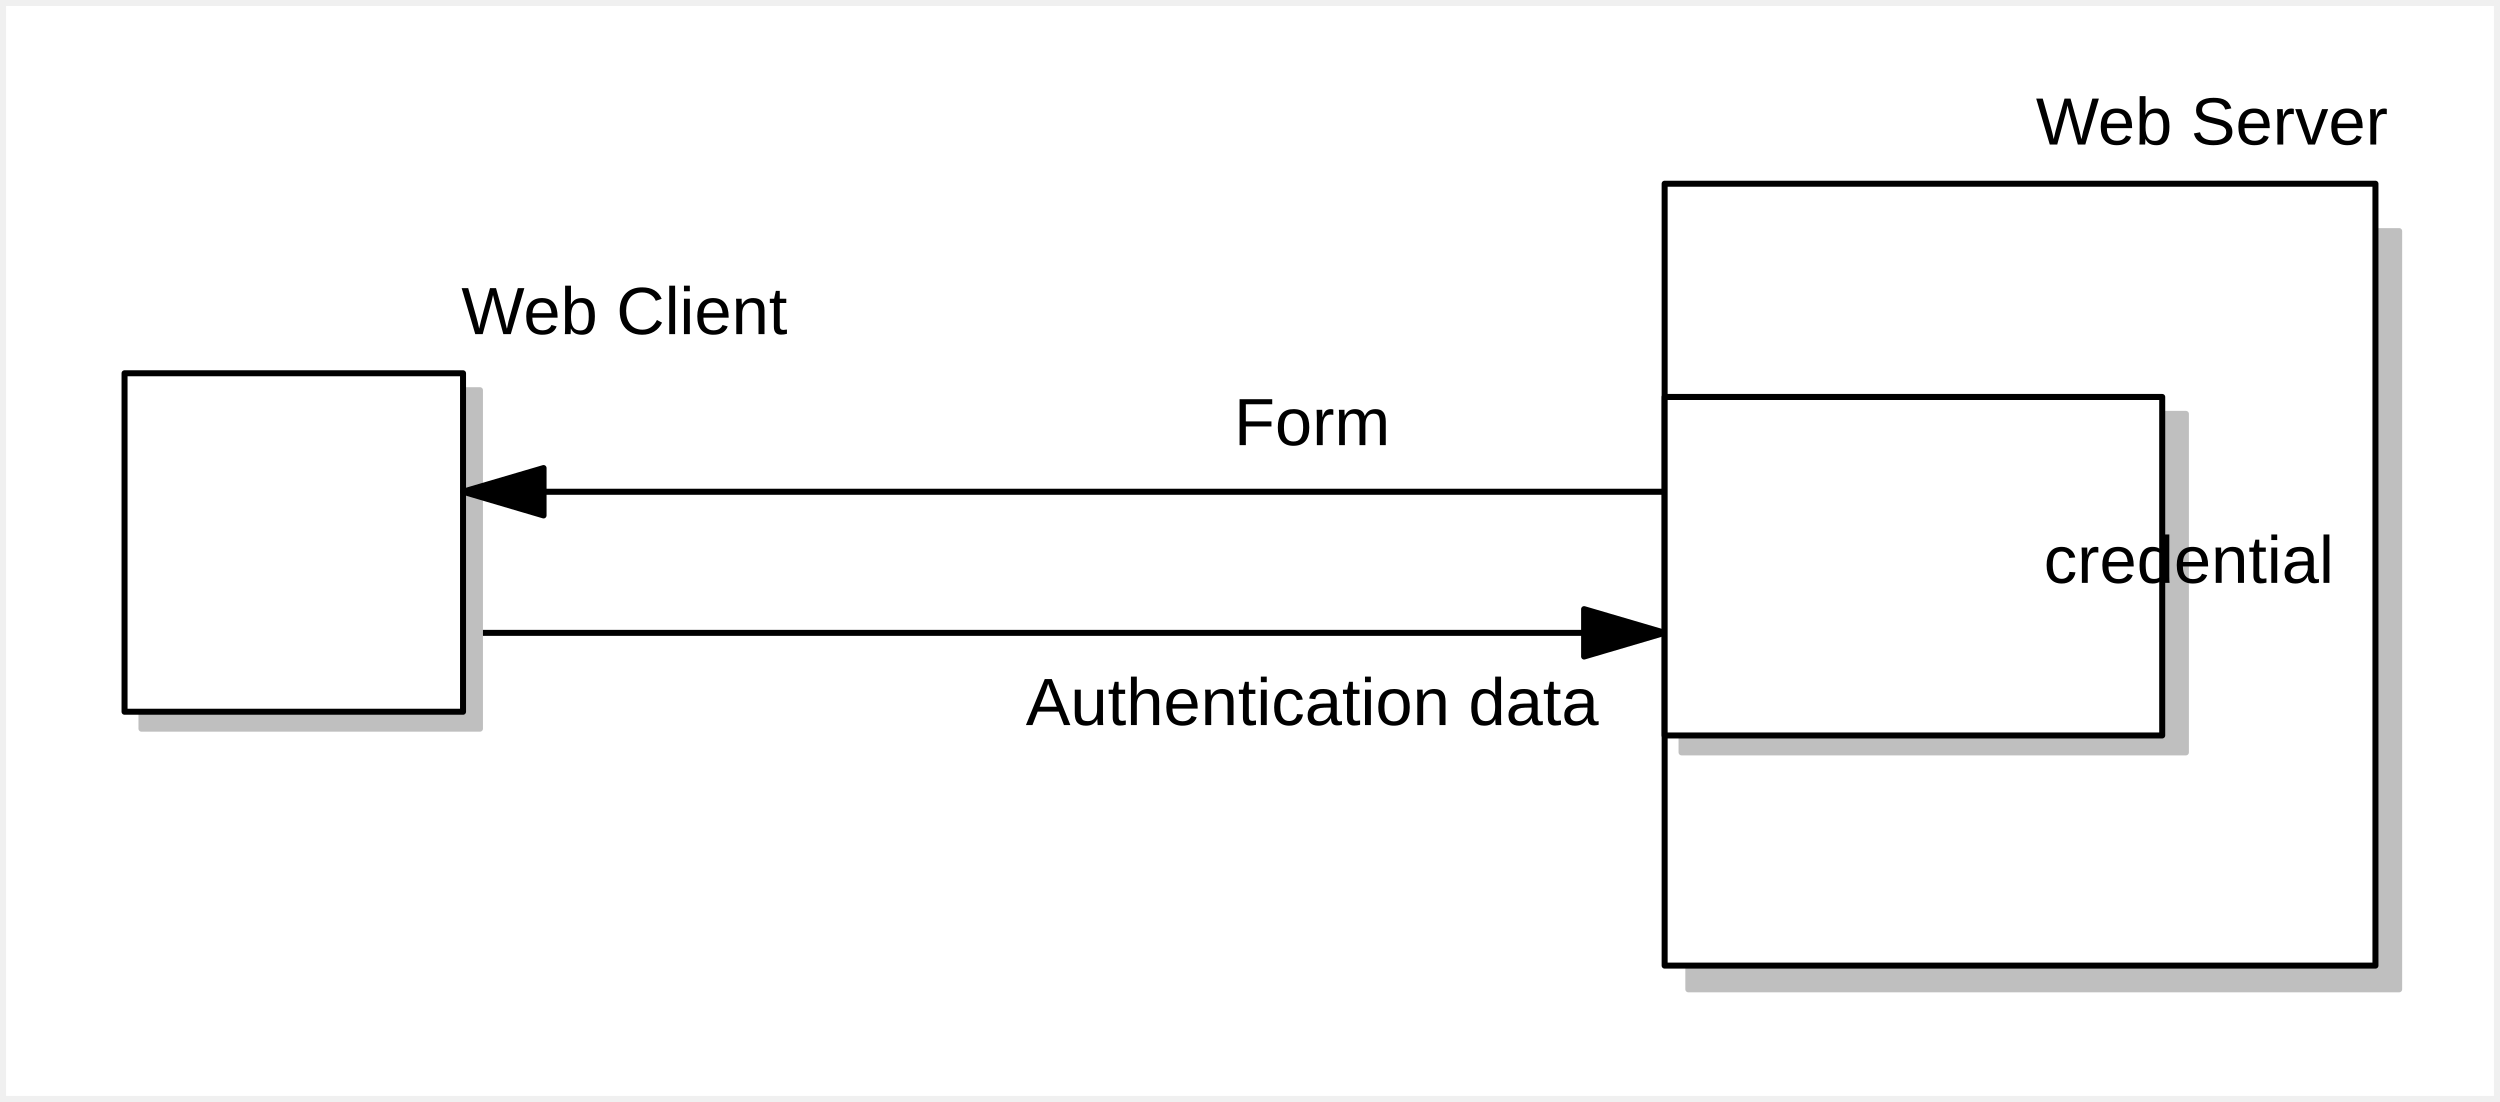
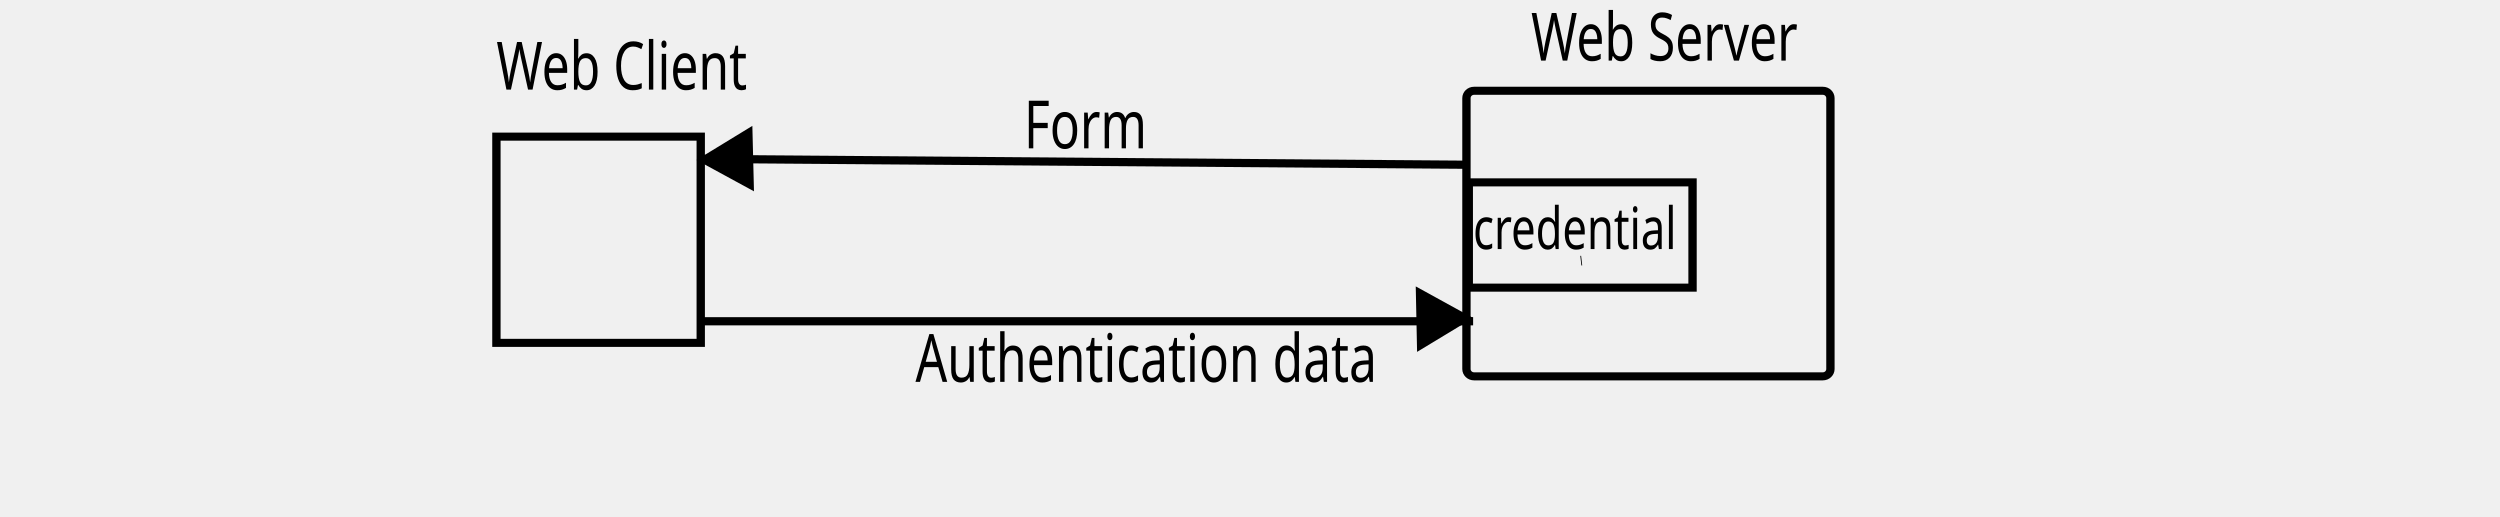
- <svg xmlns="http://www.w3.org/2000/svg" xmlns:ns1="http://schemas.microsoft.com/visio/2003/SVGExtensions/" xmlns:xlink="http://www.w3.org/1999/xlink" width="4.154in" height="1.831in" viewBox="0 0 299.078 131.834" xml:space="preserve" color-interpolation-filters="sRGB" class="st9">
-   <ns1:documentProperties ns1:langID="1040" ns1:metric="true" ns1:viewMarkup="false">
-     <ns1:userDefs>
-       <ns1:ud ns1:nameU="MBSAAddinOutlineVisible" ns1:prompt="" ns1:val="VT0(1):26" />
-     </ns1:userDefs>
-   </ns1:documentProperties>
-   <style type="text/css">
- 	
- 		.st1 {fill:#ffffff;stroke:none;stroke-linecap:round;stroke-linejoin:round;stroke-width:0.72}
- 		.st2 {fill:#bfbfbf;stroke:#bfbfbf;stroke-linecap:round;stroke-linejoin:round;stroke-width:0.72}
- 		.st3 {marker-end:url(#mrkr13-10);stroke:#000000;stroke-linecap:round;stroke-linejoin:round;stroke-width:0.72}
- 		.st4 {fill:#000000;fill-opacity:1;stroke:#000000;stroke-opacity:1;stroke-width:0.222}
- 		.st5 {fill:#000000;stroke:#000000;stroke-linecap:round;stroke-linejoin:round;stroke-width:0.72}
- 		.st6 {fill:#ffffff;stroke:#000000;stroke-linecap:round;stroke-linejoin:round;stroke-width:0.72}
- 		.st7 {fill:none;stroke:none;stroke-linecap:round;stroke-linejoin:round;stroke-width:0.72}
- 		.st8 {fill:#000000;font-family:Arial;font-size:0.667em}
- 		.st9 {fill:none;fill-rule:evenodd;font-size:12;overflow:visible;stroke-linecap:square;stroke-miterlimit:3}
- 	
- 	</style>
-   <defs id="Markers">
-     <g id="lend13">
-       <path d="M 3 1 L -0 0 L 3 -1 L 3 1 " style="stroke:none" />
-     </g>
-     <marker id="mrkr13-10" class="st4" ns1:arrowType="13" ns1:arrowSize="2" ns1:setback="13.5" refX="-13.5" orient="auto" markerUnits="strokeWidth">
-       <use xlink:href="#lend13" transform="scale(-4.5,-4.5) " />
-     </marker>
-   </defs>
-   <g ns1:mID="0" ns1:index="1" ns1:groupContext="foregroundPage">
-     <ns1:pageProperties ns1:drawingScale="0.0393701" ns1:pageScale="0.0393701" ns1:drawingUnits="24" ns1:shadowOffsetX="8.50394" ns1:shadowOffsetY="-8.50394" />
-     <g id="shape139-1" ns1:mID="139" ns1:groupContext="shape" transform="translate(0.72,-0.72)">
-       <rect x="0" y="1.44" width="297.638" height="130.394" class="st1" />
-     </g>
-     <g id="shape1-3" ns1:mID="1" ns1:groupContext="shape" transform="translate(201.98,-13.4759)">
-       <rect x="0" y="41.125" width="85.039" height="90.709" class="st2" />
-     </g>
-     <g id="shape110-5" ns1:mID="110" ns1:groupContext="shape" transform="translate(55.3882,207.544) scale(1,-1)">
-       <path d="M0 131.83 L134.04 131.83" class="st3" />
-     </g>
-     <g id="shape128-11" ns1:mID="128" ns1:groupContext="shape" transform="translate(321.341,72.8759) rotate(90)">
-       <path d="M5.67 131.83 L0 131.83 L2.83 122.2 L5.67 131.83 Z" class="st5" />
-     </g>
-     <g id="shape4-13" ns1:mID="4" ns1:groupContext="shape" transform="translate(199.145,-16.3106)">
-       <rect x="0" y="38.29" width="85.039" height="93.543" class="st6" />
-     </g>
-     <g id="shape138-15" ns1:mID="138" ns1:groupContext="shape" transform="translate(6.38929,-87.1767)">
-       <ns1:textBlock ns1:margins="rect(4,4,4,4)" ns1:tabSpace="42.5197" />
-       <ns1:textRect cx="28.346" cy="124.747" width="56.7" height="14.173" />
-       <rect x="0" y="117.66" width="56.693" height="14.173" class="st7" />
-       <text x="8.78" y="127.15" class="st8" ns1:langID="1040">
-         <ns1:paragraph ns1:horizAlign="1" />
-         <ns1:tabList />Web Client</text>
-     </g>
-     <g id="shape2-18" ns1:mID="2" ns1:groupContext="shape" transform="translate(16.918,-44.657)">
-       <rect x="0" y="91.339" width="40.495" height="40.495" class="st2" />
-     </g>
-     <g id="shape3-20" ns1:mID="3" ns1:groupContext="shape" transform="translate(14.8932,-46.6818)">
-       <rect x="0" y="91.339" width="40.495" height="40.495" class="st6" />
-     </g>
-     <g id="shape5-22" ns1:mID="5" ns1:groupContext="shape" transform="translate(196.311,-109.854)">
-       <ns1:textBlock ns1:margins="rect(4,4,4,4)" ns1:tabSpace="42.5197" />
-       <ns1:textRect cx="28.346" cy="124.747" width="56.7" height="14.173" />
-       <rect x="0" y="117.66" width="56.693" height="14.173" class="st7" />
-       <text x="7.23" y="127.15" class="st8" ns1:langID="1040">
-         <ns1:paragraph ns1:horizAlign="1" />
-         <ns1:tabList />Web Server</text>
-     </g>
-     <g id="shape6-25" ns1:mID="6" ns1:groupContext="shape" transform="translate(74.4208,-40.2775)">
-       <ns1:textBlock ns1:margins="rect(4,4,4,4)" ns1:tabSpace="42.5197" />
-       <ns1:textRect cx="42.52" cy="124.62" width="85.04" height="14.428" />
-       <rect x="0" y="117.405" width="85.039" height="14.428" class="st7" />
-       <text x="8.27" y="127.02" class="st8" ns1:langID="1040">
-         <ns1:paragraph ns1:horizAlign="1" />
-         <ns1:tabList />Authentication data</text>
-     </g>
-     <g id="shape7-28" ns1:mID="7" ns1:groupContext="shape" transform="translate(74.4208,-73.0035)">
-       <ns1:textBlock ns1:margins="rect(4,4,4,4)" ns1:tabSpace="42.5197" />
-       <ns1:textRect cx="42.52" cy="123.857" width="85.04" height="15.954" />
-       <rect x="0" y="115.879" width="85.039" height="15.954" class="st7" />
-       <text x="33.19" y="126.26" class="st8" ns1:langID="1040">
-         <ns1:paragraph ns1:horizAlign="1" />
-         <ns1:tabList />Form</text>
-     </g>
-     <g id="shape140-31" ns1:mID="140" ns1:groupContext="shape" transform="translate(199.145,190.664) rotate(180)">
-       <path d="M0 131.83 L134.04 131.83" class="st3" />
-     </g>
-     <g id="shape141-36" ns1:mID="141" ns1:groupContext="shape" transform="translate(-66.8077,55.9956) rotate(-90) scale(-1,1)">
-       <path d="M5.67 131.83 L0 131.83 L2.83 122.2 L5.67 131.83 Z" class="st5" />
-     </g>
-     <g id="shape143-38" ns1:mID="143" ns1:groupContext="shape" transform="translate(201.17,-41.8224)">
-       <rect x="0" y="91.339" width="60.337" height="40.495" class="st2" />
-     </g>
-     <g id="shape144-40" ns1:mID="144" ns1:groupContext="shape" transform="translate(199.145,-43.8471)">
-       <rect x="0" y="91.339" width="59.528" height="40.495" class="st6" />
-     </g>
-     <g id="shape142-42" ns1:mID="142" ns1:groupContext="shape" transform="translate(193.476,-57.4129)">
-       <ns1:textBlock ns1:margins="rect(4,4,4,4)" ns1:tabSpace="42.5197" />
-       <ns1:textRect cx="28.346" cy="124.747" width="56.7" height="14.173" />
-       <rect x="0" y="117.66" width="56.693" height="14.173" class="st7" />
-       <text x="11" y="127.15" class="st8" ns1:langID="1040">
-         <ns1:paragraph ns1:horizAlign="1" />
-         <ns1:tabList />credential</text>
-     </g>
+ <svg xmlns="http://www.w3.org/2000/svg" xmlns:ns1="https://boxy-svg.com" viewBox="0 0 300 62">
+   <g transform="matrix(0.1, 0, 0, -0.096719, -2.788321, 49.15762)" fill="#000000" stroke="none" style="">
+     <text transform="matrix(1.037069, 0, 0, -1.437213, -152.1638, 1023.924)" style="font-family: &quot;Roboto Slab&quot;; font-size: 57.552px; line-height: 55.663px; white-space: pre;" x="748.021" y="436.127">Web Client</text>
+     <text transform="matrix(1.03707, 0, 0, -1.43721, 1089.444, 1059.894)" style="font-family: &quot;Courier Prime&quot;; font-size: 57.552px; line-height: 69.062px; white-space: pre;" x="748.021" y="436.127">Web Server</text>
+     <rect x="623.58" y="-338.728" width="245.187" height="255.873" style="fill: none; stroke: rgb(0, 0, 0); paint-order: stroke; stroke-width: 10px;" transform="matrix(1, 0, 0, -1, 0, 0)" />
+     <rect x="1787.619" y="-395.61" width="436.777" height="354.287" rx="9.073" ry="9.073" style="stroke-width: 10px; fill: none; stroke: rgb(0, 0, 0);" transform="matrix(1, 0, 0, -1, 0, 0)" />
+     <rect x="1790.414" y="-281.984" width="268.517" height="130.612" style="fill: none; stroke: rgb(0, 0, 0); paint-order: stroke; stroke-width: 10px;" transform="matrix(1, 0, 0, -1, 0, 0)" />
+     <text transform="matrix(1.03707, 0, 0, -1.43721, 350.7009, 661.2986)" style="font-family: &quot;Courier Prime&quot;; font-size: 57.552px; line-height: 69.062px; white-space: pre;" x="748.021" y="436.127">Authentication data</text>
+     <text x="988.089" y="64.615" style="white-space: pre; fill: rgb(51, 51, 51); font-family: &quot;Roboto Slab&quot;; font-size: 28px;">
+ </text>
+     <text transform="matrix(1.03707, 0, 0, -1.43721, 1019.875, 826.0209)" style="font-family: &quot;Courier Prime&quot;; font-size: 50.358px; line-height: 69.062px; white-space: pre;" x="748.021" y="436.127">credential</text>
+     <text x="1462.962" y="274.363" style="white-space: pre; fill: rgb(51, 51, 51); font-family: &quot;Roboto Slab&quot;; font-size: 28px;">
+ </text>
+     <text transform="matrix(1.03707, 0, 0, -1.43721, 480.929, 950.9872)" style="font-family: &quot;Courier Prime&quot;; font-size: 57.552px; line-height: 69.062px; white-space: pre;" x="748.021" y="436.127">Form</text>
+     <text x="1231.882" y="401.466" style="white-space: pre; fill: rgb(51, 51, 51); font-family: &quot;Roboto Slab&quot;; font-size: 28px;">
+ </text>
+     <text style="fill: rgb(51, 51, 51); font-family: &quot;Courier Prime&quot;; font-size: 28px; white-space: pre;" x="1386.02" y="-108.797">
+ </text>
+     <line style="stroke: rgb(0, 0, 0); paint-order: stroke; stroke-width: 10.167px;" x1="868.767" y1="109.657" x2="1795.62" y2="109.657" />
+     <line style="stroke: rgb(0, 0, 0); stroke-width: 10.167px;" x1="1787.619" y1="303.861" x2="868.767" y2="311.068" />
+     <line style="stroke: rgb(0, 0, 0);" x1="1924.722" y1="190.85" x2="1926.048" y2="178.895" />
+     <path d="M 1804.189 540.324 L 1843.845 610.05 L 1764.533 610.05 L 1804.189 540.324 Z" style="stroke-width: 10.168px;" transform="matrix(0.847839, 0.530254, 0.505197, -0.86351, -75.85943, -337.1943)" ns1:shape="triangle 1764.533 540.324 79.312 69.726 0.5 0 1@a569df3e" />
+     <path d="M -1725.114 -540.255 L -1685.452 -470.538 L -1764.775 -470.538 L -1725.114 -540.255 Z" style="stroke-width: 10.168px;" transform="matrix(-0.845456, -0.534045, -0.508944, 0.861312, -800.8111, -185.0914)" ns1:shape="triangle -1764.775 -540.255 79.323 69.717 0.5 0 1@68239c1d" />
  </g>
</svg>
